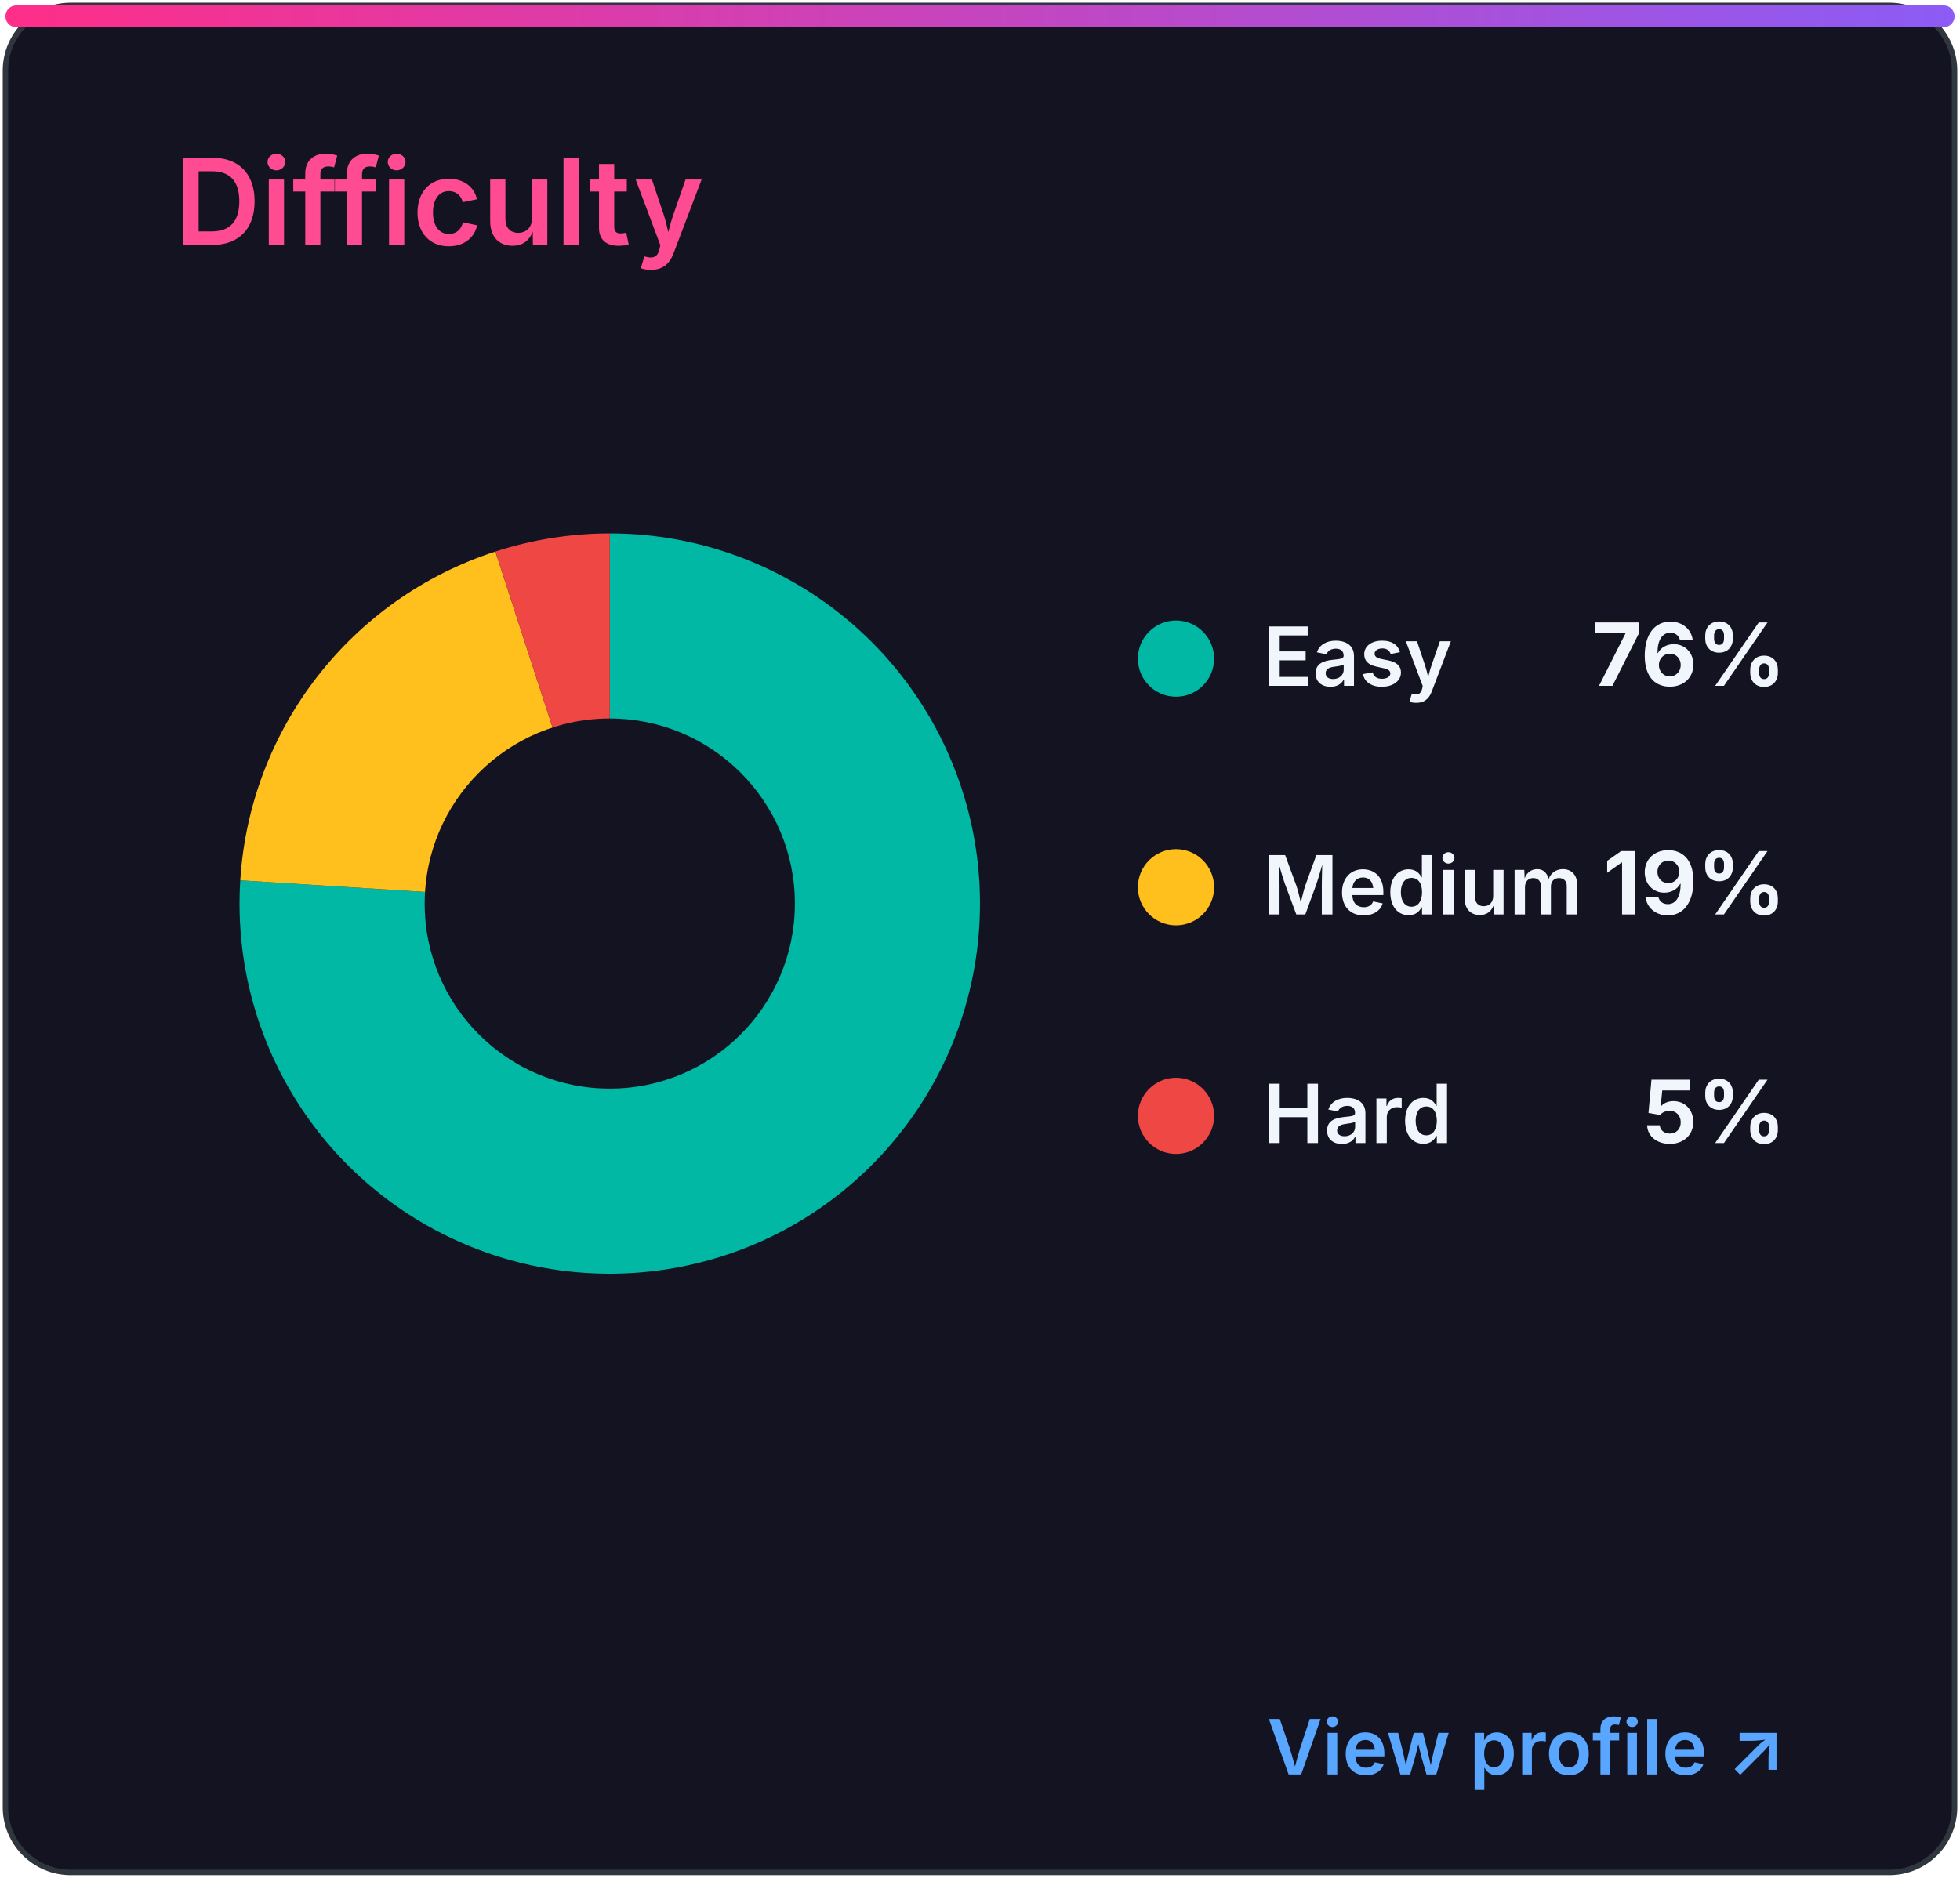
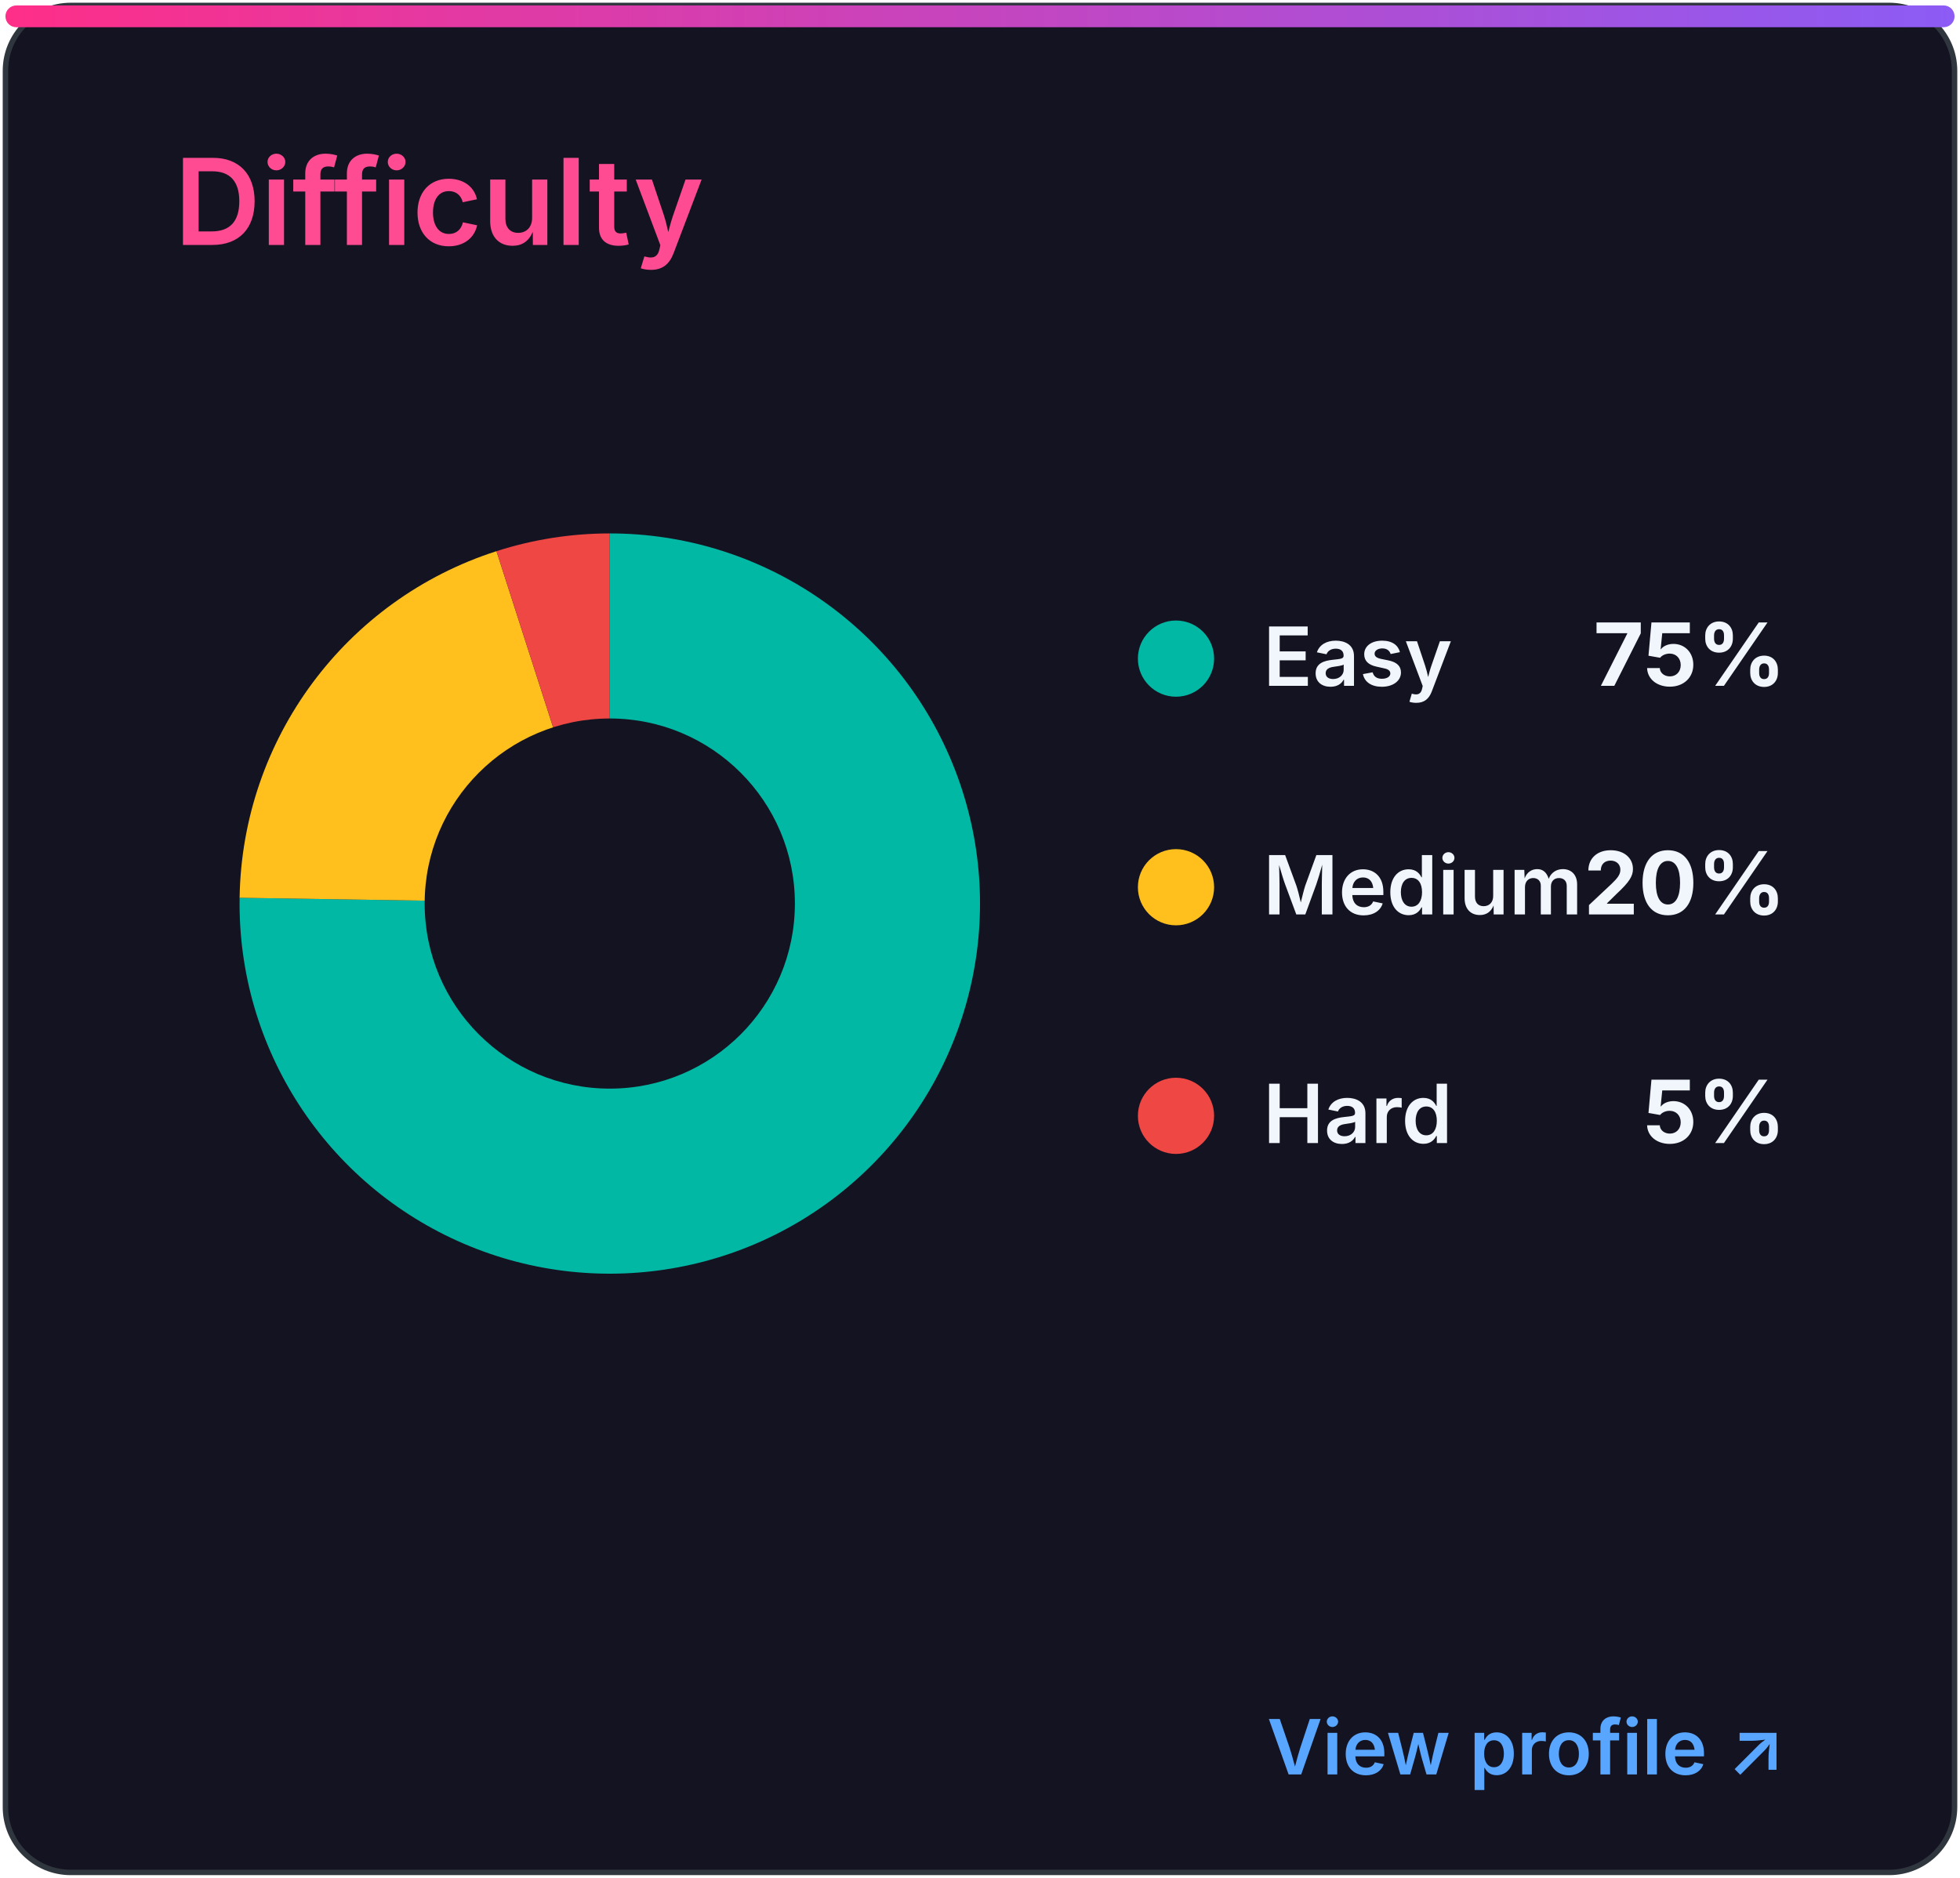
<svg xmlns="http://www.w3.org/2000/svg" width="360" height="345" viewBox="0 0 360 345" role="img" aria-labelledby="title desc">
  <defs>
    <linearGradient id="accent" x1="0" x2="1">
      <stop stop-color="#ff2e88" />
      <stop offset="1" stop-color="#8b5cf6" />
    </linearGradient>
    <clipPath id="bar">
      <rect x="32" y="82" width="296" height="8" rx="4" />
    </clipPath>
    <style>
.heading{font:600 22px -apple-system,BlinkMacSystemFont,'Segoe UI',sans-serif;fill:#ff4b91}
.eyebrow{font:600 10px -apple-system,BlinkMacSystemFont,'Segoe UI',sans-serif;letter-spacing:1.2px;fill:#8b949e}
.total{font:700 52px -apple-system,BlinkMacSystemFont,'Segoe UI',sans-serif;fill:#f0f6fc}
.metric{font:600 15px -apple-system,BlinkMacSystemFont,'Segoe UI',sans-serif;fill:#f0f6fc}
.count{font:700 16px -apple-system,BlinkMacSystemFont,'Segoe UI',sans-serif;fill:#f0f6fc}
.muted{font:500 13px -apple-system,BlinkMacSystemFont,'Segoe UI',sans-serif;fill:#8b949e}
.language{font:700 31px -apple-system,BlinkMacSystemFont,'Segoe UI',sans-serif;fill:#f0f6fc}
.link{font:600 14px -apple-system,BlinkMacSystemFont,'Segoe UI',sans-serif;fill:#58a6ff}
</style>
  </defs>
  <rect x="1" y="1" width="358" height="343" rx="12" fill="#141321" stroke="#30363d" />
  <rect x="1" y="1" width="358" height="4" rx="2" fill="url(#accent)" />
  <text x="32" y="45" class="heading">Difficulty</text>
-   <path d="M 112 166 L 112.00 98.00 A 68 68 0 1 1 44.13 161.73 Z" fill="#00b8a3" />
-   <path d="M 112 166 L 44.13 161.73 A 68 68 0 0 1 90.99 101.33 Z" fill="#ffc01e" />
-   <path d="M 112 166 L 90.99 101.33 A 68 68 0 0 1 112.00 98.00 Z" fill="#ef4743" />
+   <path d="M 112 166 L 112.00 98.00 A 68 68 0 1 1 44.01 164.94 Z" fill="#00b8a3" />
+   <path d="M 112 166 L 44.01 164.94 A 68 68 0 0 1 91.19 101.26 Z" fill="#ffc01e" />
+   <path d="M 112 166 L 91.19 101.26 A 68 68 0 0 1 112.00 98.00 Z" fill="#ef4743" />
  <circle cx="112" cy="166" r="34" fill="#141321" />
  <circle cx="216" cy="121" r="7" fill="#00b8a3" />
  <text x="232" y="126" class="metric">Easy</text>
-   <text x="328" y="126" class="count" text-anchor="end">76%</text>
+   <text x="328" y="126" class="count" text-anchor="end">75%</text>
  <circle cx="216" cy="163" r="7" fill="#ffc01e" />
  <text x="232" y="168" class="metric">Medium</text>
-   <text x="328" y="168" class="count" text-anchor="end">19%</text>
+   <text x="328" y="168" class="count" text-anchor="end">20%</text>
  <circle cx="216" cy="205" r="7" fill="#ef4743" />
  <text x="232" y="210" class="metric">Hard</text>
  <text x="328" y="210" class="count" text-anchor="end">5%</text>
  <text x="328" y="326" class="link" text-anchor="end">View profile ↗</text>
</svg>
